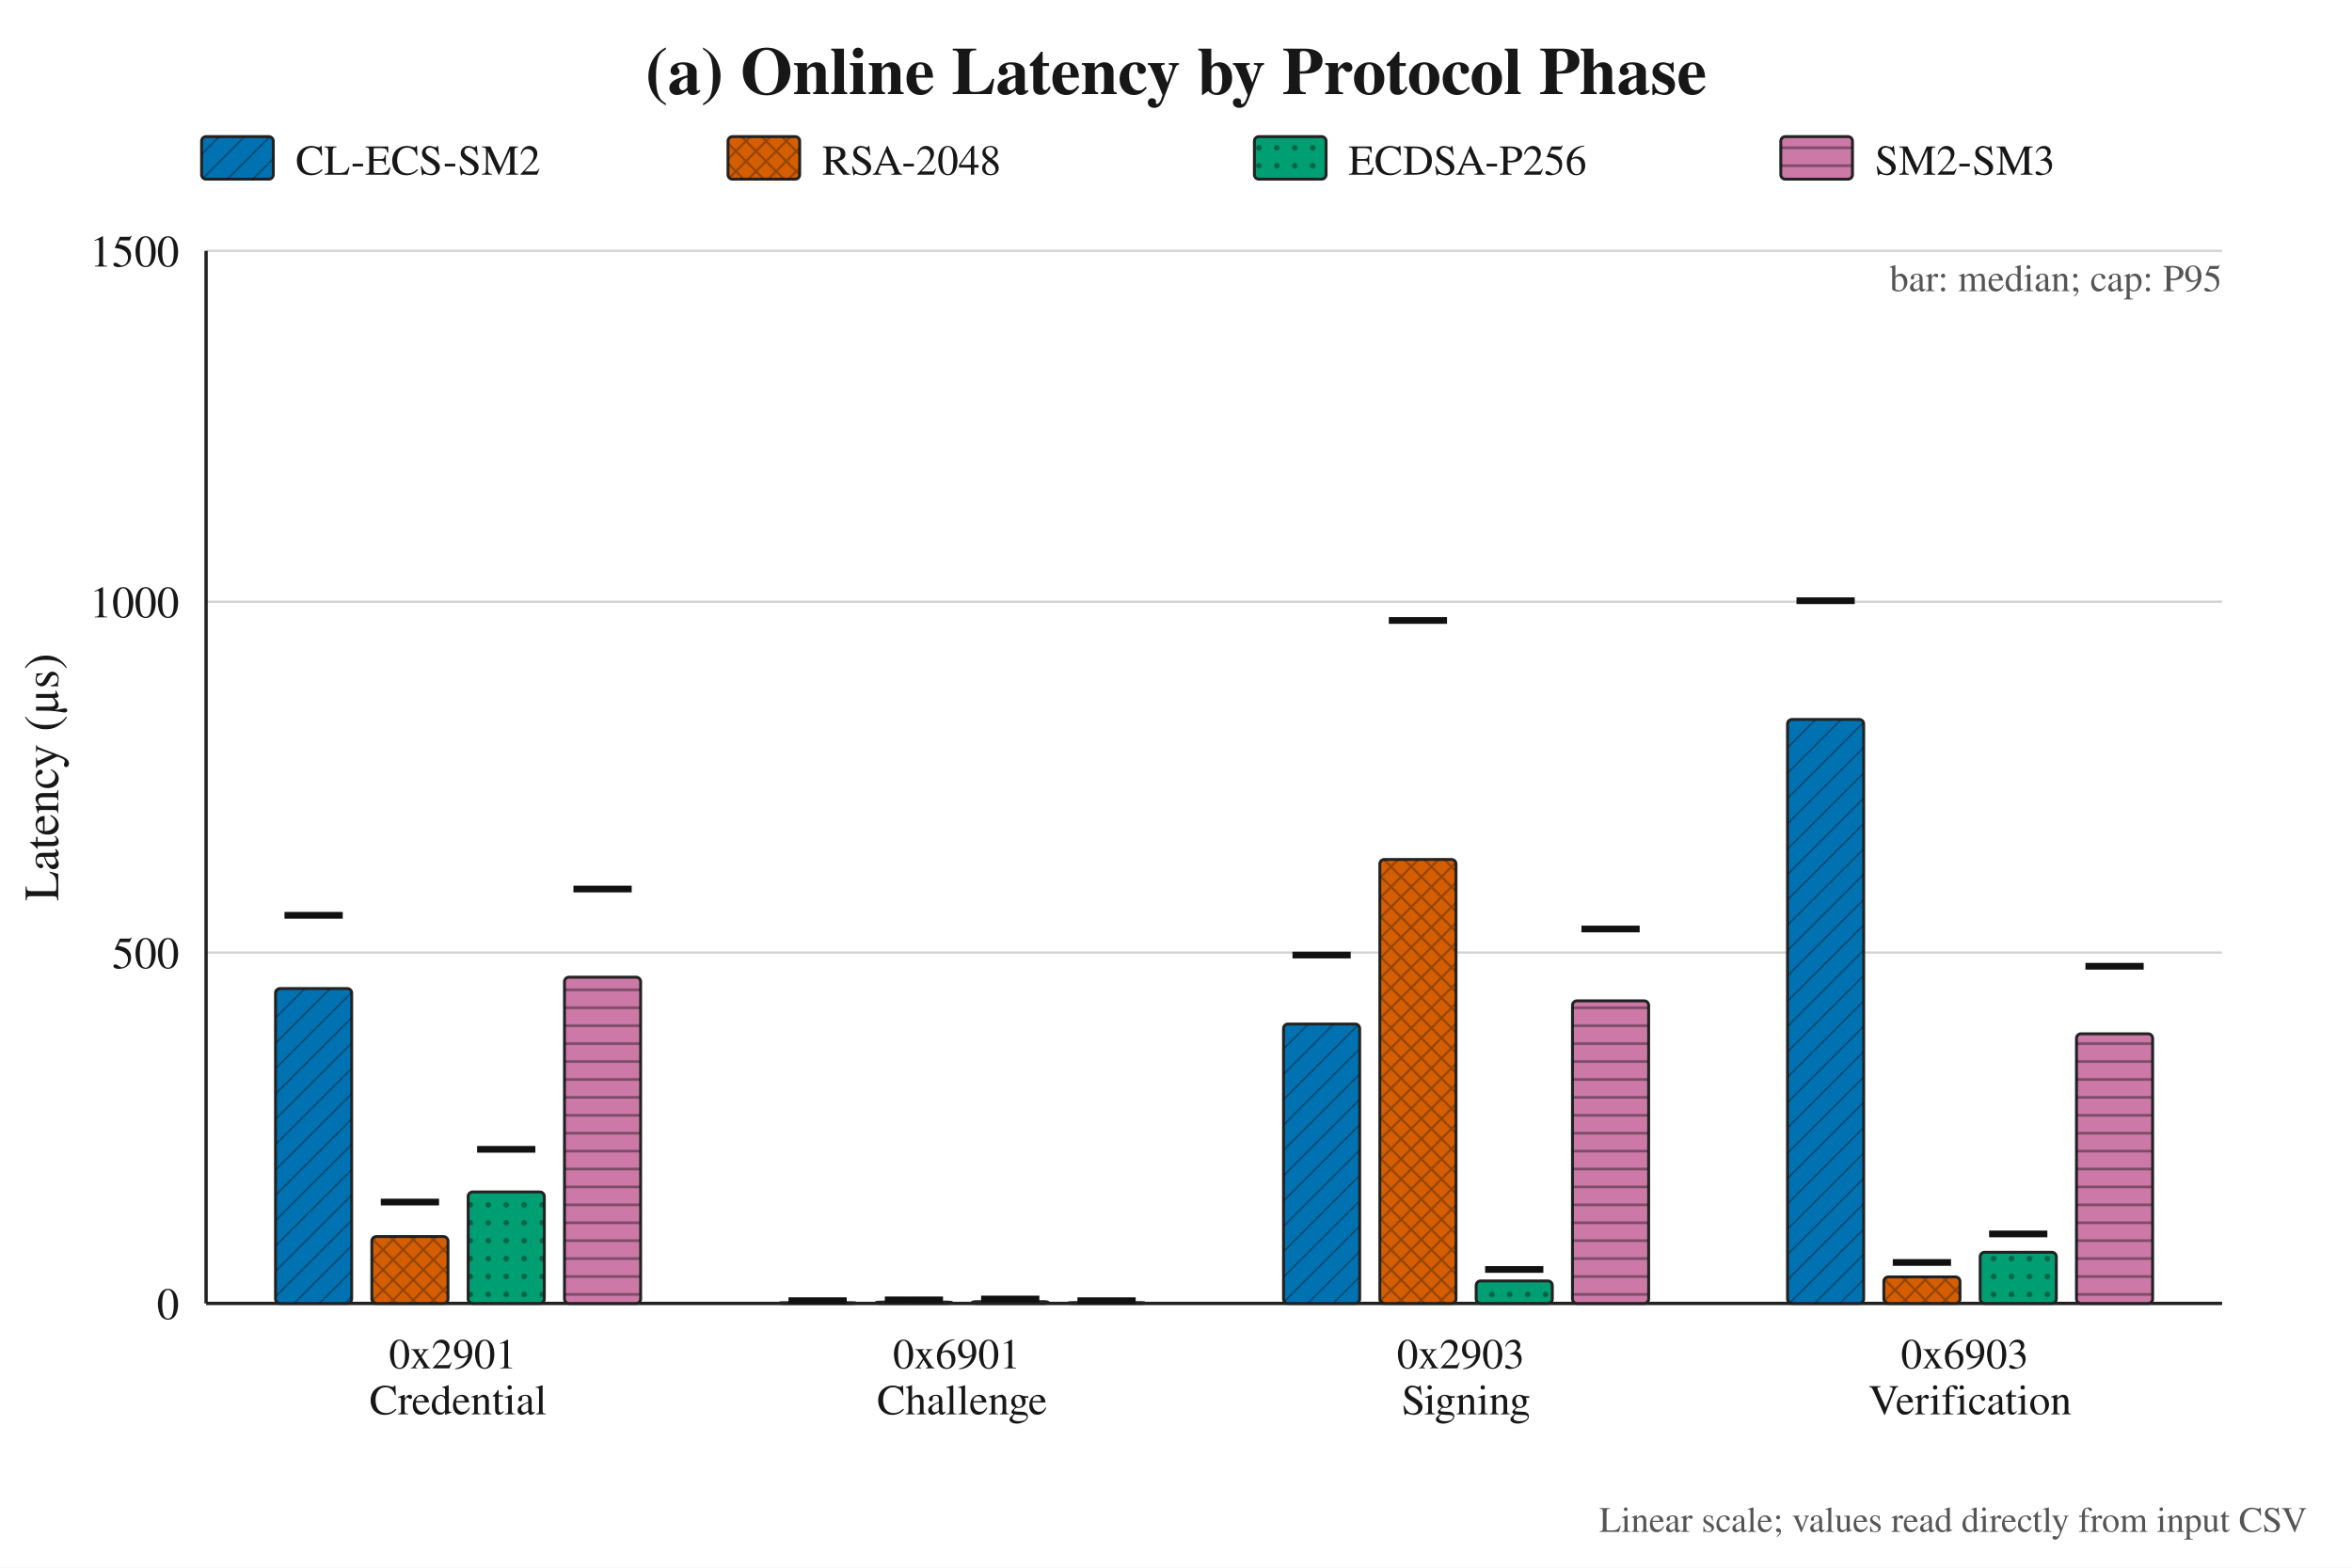
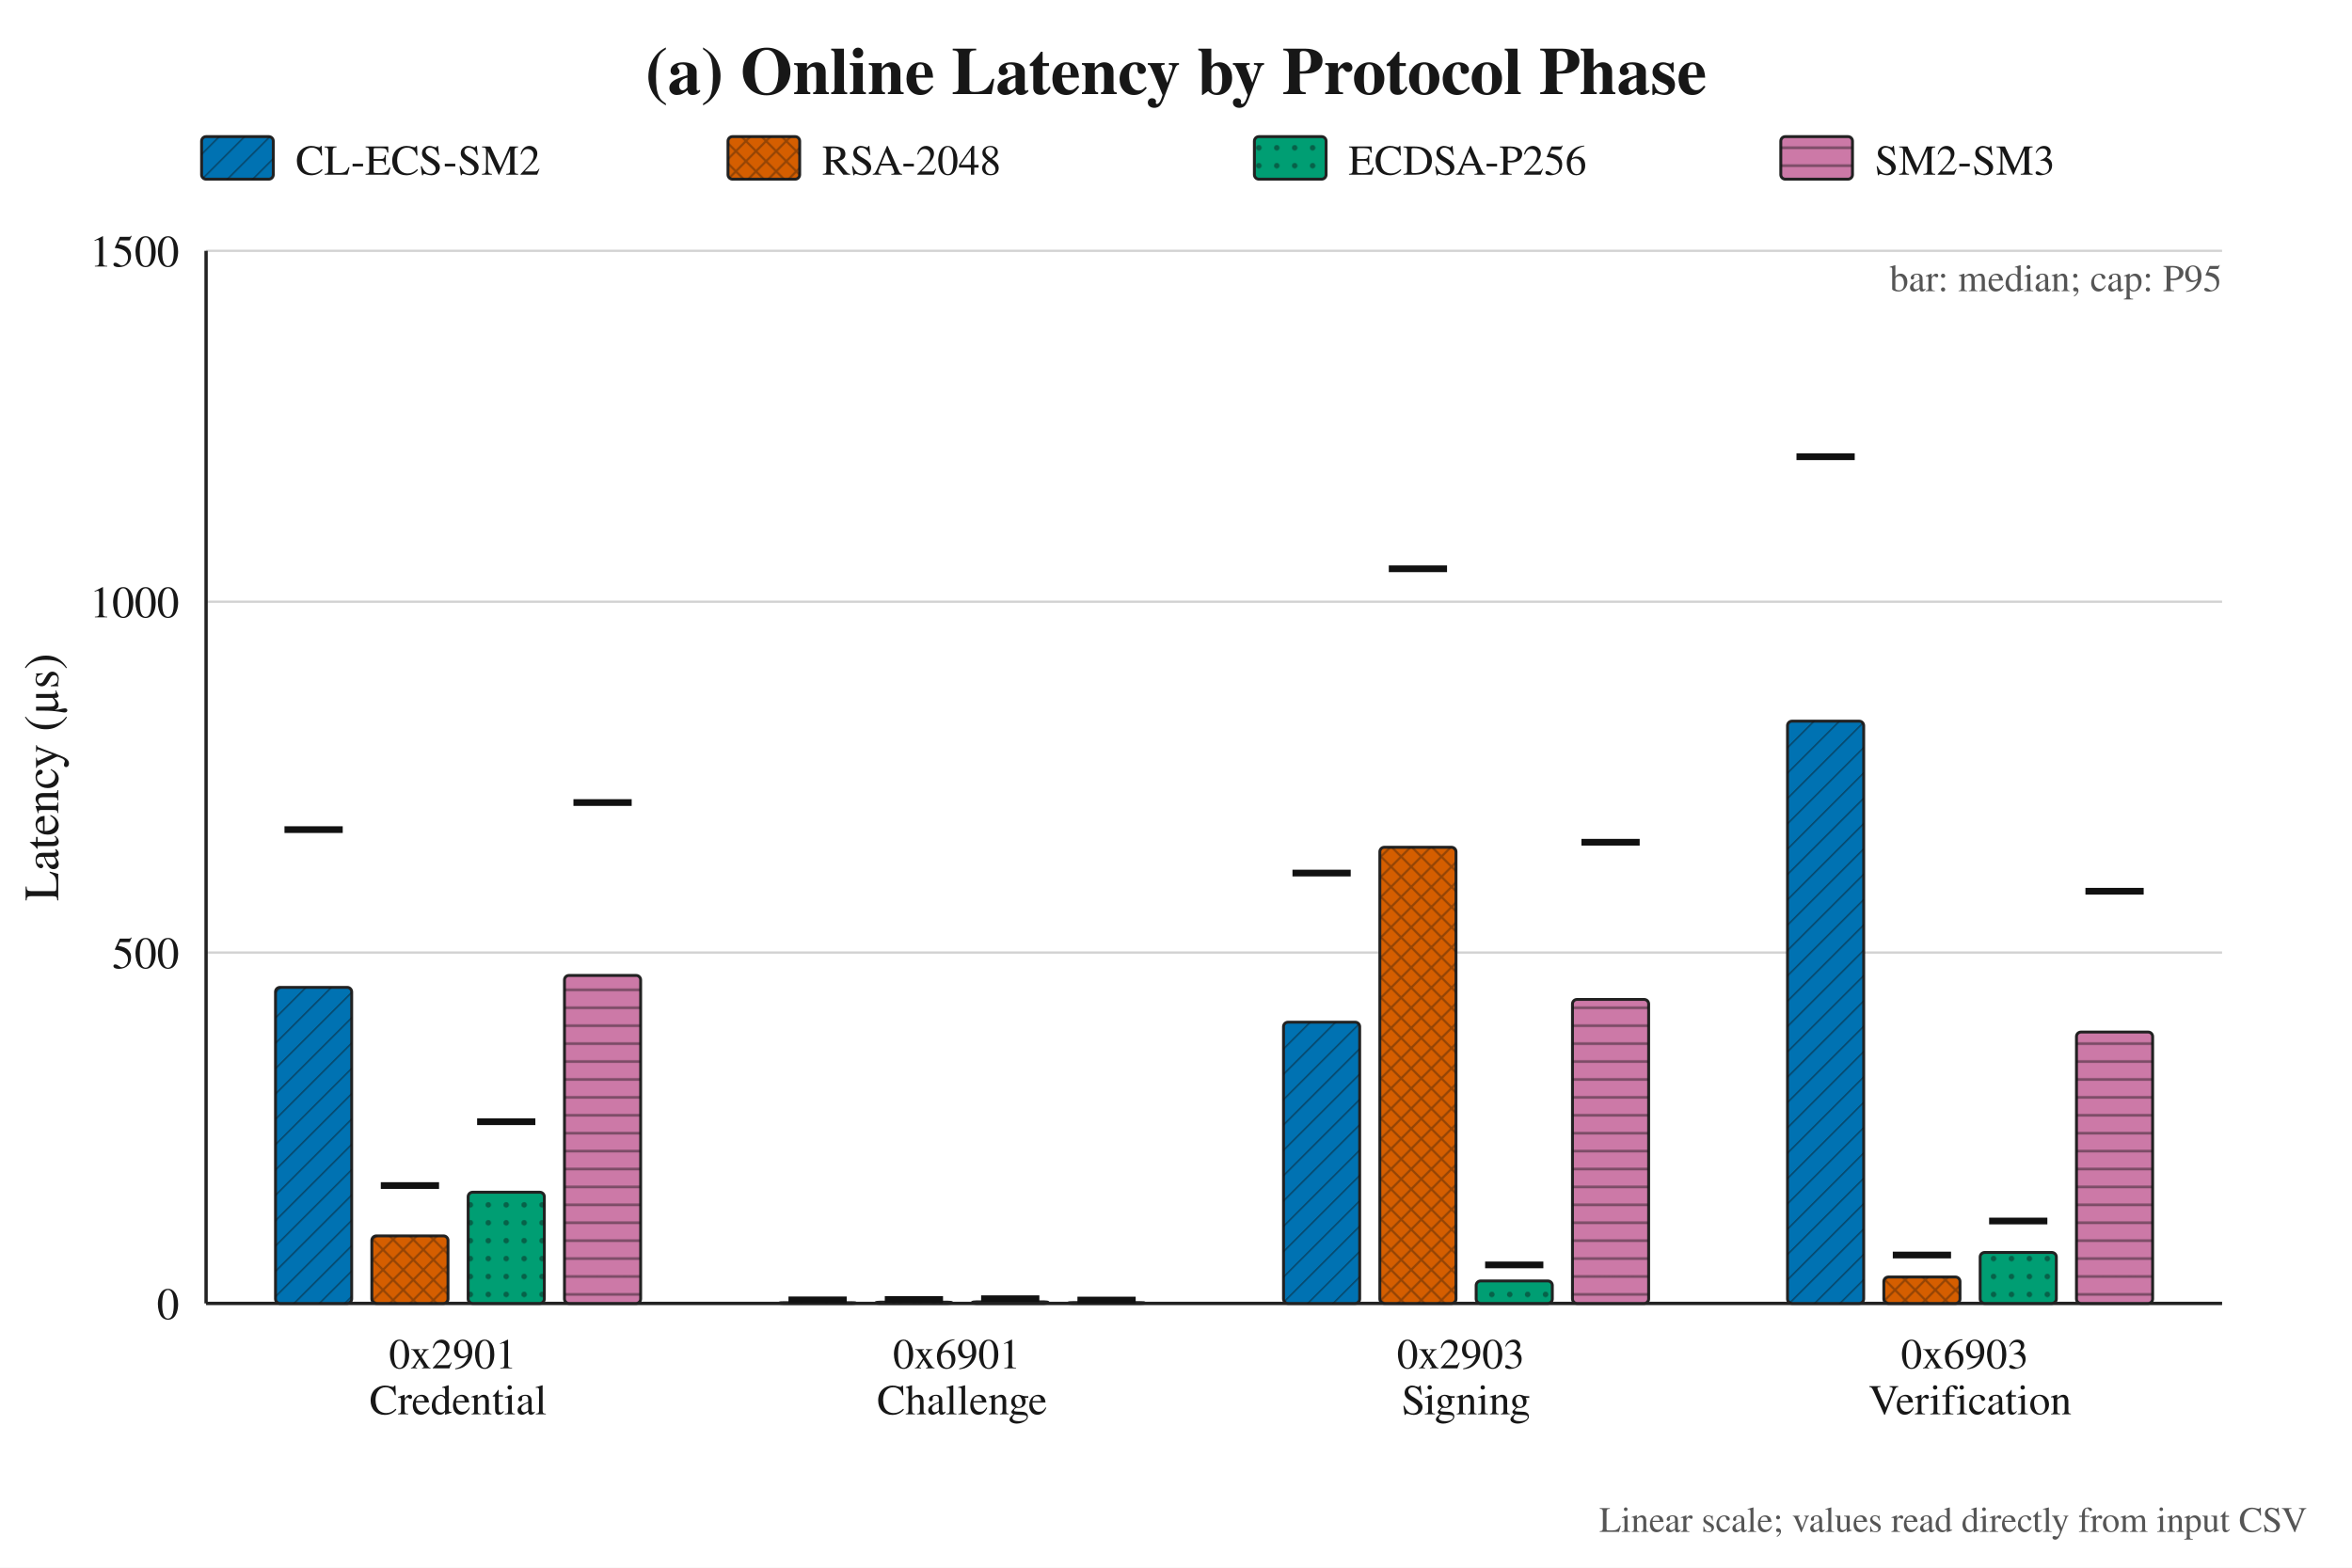
<svg xmlns="http://www.w3.org/2000/svg" width="1050" height="700" viewBox="0 0 1050 700" role="img">
  <defs>
    <pattern id="diag" width="8" height="8" patternUnits="userSpaceOnUse" patternTransform="rotate(45)">
      <line x1="0" y1="0" x2="0" y2="8" stroke="#111" stroke-width="1.4" opacity=".42" />
    </pattern>
    <pattern id="cross" width="9" height="9" patternUnits="userSpaceOnUse">
      <path d="M0 0L9 9M9 0L0 9" stroke="#111" stroke-width="1" opacity=".32" />
    </pattern>
    <pattern id="dots" width="8" height="8" patternUnits="userSpaceOnUse">
      <circle cx="2" cy="2" r="1.25" fill="#111" opacity=".42" />
    </pattern>
    <marker id="arrow" viewBox="0 0 10 10" refX="8" refY="5" markerWidth="7" markerHeight="7" orient="auto-start-reverse">
      <path d="M0 0L10 5L0 10z" fill="#555" />
    </marker>
    <pattern id="horiz" width="8" height="8" patternUnits="userSpaceOnUse">
      <line x1="0" y1="2" x2="8" y2="2" stroke="#111" stroke-width="1.2" opacity=".42" />
    </pattern>
  </defs>
  <rect width="100%" height="100%" fill="white" />
  <g font-family="Nimbus Roman, Noto Sans, serif" fill="#171717">
    <text x="525.00" y="42.00" font-size="30" text-anchor="middle" font-weight="bold">(a) Online Latency by Protocol Phase</text>
    <rect x="90.00" y="61.00" width="32.00" height="19.00" fill="#0072B2" stroke="#222" stroke-width="1.3" rx="2" />
    <rect x="90.00" y="61.00" width="32.00" height="19.00" fill="url(#diag)" stroke="none" rx="2" />
    <text x="132.00" y="78.00" font-size="19" text-anchor="start" font-weight="normal">CL-ECS-SM2</text>
    <rect x="325.00" y="61.00" width="32.00" height="19.00" fill="#D55E00" stroke="#222" stroke-width="1.3" rx="2" />
    <rect x="325.00" y="61.00" width="32.00" height="19.00" fill="url(#cross)" stroke="none" rx="2" />
    <text x="367.00" y="78.00" font-size="19" text-anchor="start" font-weight="normal">RSA-2048</text>
    <rect x="560.00" y="61.00" width="32.00" height="19.00" fill="#009E73" stroke="#222" stroke-width="1.3" rx="2" />
    <rect x="560.00" y="61.00" width="32.00" height="19.00" fill="url(#dots)" stroke="none" rx="2" />
    <text x="602.00" y="78.00" font-size="19" text-anchor="start" font-weight="normal">ECDSA-P256</text>
    <rect x="795.00" y="61.00" width="32.00" height="19.00" fill="#CC79A7" stroke="#222" stroke-width="1.3" rx="2" />
    <rect x="795.00" y="61.00" width="32.00" height="19.00" fill="url(#horiz)" stroke="none" rx="2" />
    <text x="837.00" y="78.00" font-size="19" text-anchor="start" font-weight="normal">SM2-SM3</text>
    <line x1="92.00" y1="582.00" x2="992.00" y2="582.00" stroke="#D2D2D2" stroke-width="1" />
    <text x="80.00" y="589.00" font-size="20" text-anchor="end" font-weight="normal">0</text>
    <line x1="92.00" y1="425.33" x2="992.00" y2="425.33" stroke="#D2D2D2" stroke-width="1" />
    <text x="80.00" y="432.33" font-size="20" text-anchor="end" font-weight="normal">500</text>
    <line x1="92.00" y1="268.67" x2="992.00" y2="268.67" stroke="#D2D2D2" stroke-width="1" />
    <text x="80.00" y="275.67" font-size="20" text-anchor="end" font-weight="normal">1000</text>
    <line x1="92.00" y1="112.00" x2="992.00" y2="112.00" stroke="#D2D2D2" stroke-width="1" />
    <text x="80.00" y="119.00" font-size="20" text-anchor="end" font-weight="normal">1500</text>
    <line x1="92.00" y1="112.00" x2="92.00" y2="582.00" stroke="#222" stroke-width="1.5" />
    <line x1="92.00" y1="582.00" x2="992.00" y2="582.00" stroke="#222" stroke-width="1.5" />
-     <rect x="123.00" y="441.39" width="34.00" height="140.61" fill="#0072B2" stroke="#222" stroke-width="1.3" rx="2" />
-     <rect x="123.00" y="441.39" width="34.00" height="140.61" fill="url(#diag)" stroke="none" rx="2" />
-     <line x1="127.00" y1="408.70" x2="153.00" y2="408.70" stroke="#111" stroke-width="3" />
-     <rect x="166.00" y="552.15" width="34.00" height="29.85" fill="#D55E00" stroke="#222" stroke-width="1.3" rx="2" />
-     <rect x="166.00" y="552.15" width="34.00" height="29.85" fill="url(#cross)" stroke="none" rx="2" />
-     <line x1="170.00" y1="536.74" x2="196.00" y2="536.74" stroke="#111" stroke-width="3" />
-     <rect x="209.00" y="532.23" width="34.00" height="49.77" fill="#009E73" stroke="#222" stroke-width="1.3" rx="2" />
-     <rect x="209.00" y="532.23" width="34.00" height="49.77" fill="url(#dots)" stroke="none" rx="2" />
-     <line x1="213.00" y1="513.19" x2="239.00" y2="513.19" stroke="#111" stroke-width="3" />
-     <rect x="252.00" y="436.34" width="34.00" height="145.66" fill="#CC79A7" stroke="#222" stroke-width="1.3" rx="2" />
-     <rect x="252.00" y="436.34" width="34.00" height="145.66" fill="url(#horiz)" stroke="none" rx="2" />
-     <line x1="256.00" y1="396.97" x2="282.00" y2="396.97" stroke="#111" stroke-width="3" />
+     <rect x="123.00" y="440.88" width="34.00" height="141.12" fill="#0072B2" stroke="#222" stroke-width="1.3" rx="2" />
+     <rect x="123.00" y="440.88" width="34.00" height="141.12" fill="url(#diag)" stroke="none" rx="2" />
+     <line x1="127.00" y1="370.44" x2="153.00" y2="370.44" stroke="#111" stroke-width="3" />
+     <rect x="166.00" y="551.85" width="34.00" height="30.15" fill="#D55E00" stroke="#222" stroke-width="1.3" rx="2" />
+     <rect x="166.00" y="551.85" width="34.00" height="30.15" fill="url(#cross)" stroke="none" rx="2" />
+     <line x1="170.00" y1="529.37" x2="196.00" y2="529.37" stroke="#111" stroke-width="3" />
+     <rect x="209.00" y="532.35" width="34.00" height="49.65" fill="#009E73" stroke="#222" stroke-width="1.3" rx="2" />
+     <rect x="209.00" y="532.35" width="34.00" height="49.65" fill="url(#dots)" stroke="none" rx="2" />
+     <line x1="213.00" y1="500.87" x2="239.00" y2="500.87" stroke="#111" stroke-width="3" />
+     <rect x="252.00" y="435.55" width="34.00" height="146.45" fill="#CC79A7" stroke="#222" stroke-width="1.3" rx="2" />
+     <rect x="252.00" y="435.55" width="34.00" height="146.45" fill="url(#horiz)" stroke="none" rx="2" />
+     <line x1="256.00" y1="358.35" x2="282.00" y2="358.35" stroke="#111" stroke-width="3" />
    <text x="204.50" y="611.00" font-size="19" text-anchor="middle" font-weight="normal">
      <tspan x="204.50" dy="0em">0x2901</tspan>
      <tspan x="204.50" dy="1.08em">Credential</tspan>
    </text>
    <rect x="348.00" y="581.67" width="34.00" height="0.33" fill="#0072B2" stroke="#222" stroke-width="1.3" rx="2" />
    <rect x="348.00" y="581.67" width="34.00" height="0.33" fill="url(#diag)" stroke="none" rx="2" />
-     <line x1="352.00" y1="580.78" x2="378.00" y2="580.78" stroke="#111" stroke-width="3" />
-     <rect x="391.00" y="581.41" width="34.00" height="0.59" fill="#D55E00" stroke="#222" stroke-width="1.3" rx="2" />
-     <rect x="391.00" y="581.41" width="34.00" height="0.59" fill="url(#cross)" stroke="none" rx="2" />
-     <line x1="395.00" y1="580.41" x2="421.00" y2="580.41" stroke="#111" stroke-width="3" />
-     <rect x="434.00" y="581.21" width="34.00" height="0.79" fill="#009E73" stroke="#222" stroke-width="1.3" rx="2" />
-     <rect x="434.00" y="581.21" width="34.00" height="0.79" fill="url(#dots)" stroke="none" rx="2" />
-     <line x1="438.00" y1="580.03" x2="464.00" y2="580.03" stroke="#111" stroke-width="3" />
+     <line x1="352.00" y1="580.41" x2="378.00" y2="580.41" stroke="#111" stroke-width="3" />
+     <rect x="391.00" y="581.43" width="34.00" height="0.57" fill="#D55E00" stroke="#222" stroke-width="1.3" rx="2" />
+     <rect x="391.00" y="581.43" width="34.00" height="0.57" fill="url(#cross)" stroke="none" rx="2" />
+     <line x1="395.00" y1="580.25" x2="421.00" y2="580.25" stroke="#111" stroke-width="3" />
+     <rect x="434.00" y="581.28" width="34.00" height="0.72" fill="#009E73" stroke="#222" stroke-width="1.3" rx="2" />
+     <rect x="434.00" y="581.28" width="34.00" height="0.72" fill="url(#dots)" stroke="none" rx="2" />
+     <line x1="438.00" y1="579.90" x2="464.00" y2="579.90" stroke="#111" stroke-width="3" />
    <rect x="477.00" y="581.63" width="34.00" height="0.37" fill="#CC79A7" stroke="#222" stroke-width="1.3" rx="2" />
    <rect x="477.00" y="581.63" width="34.00" height="0.37" fill="url(#horiz)" stroke="none" rx="2" />
-     <line x1="481.00" y1="580.79" x2="507.00" y2="580.79" stroke="#111" stroke-width="3" />
+     <line x1="481.00" y1="580.49" x2="507.00" y2="580.49" stroke="#111" stroke-width="3" />
    <text x="429.50" y="611.00" font-size="19" text-anchor="middle" font-weight="normal">
      <tspan x="429.50" dy="0em">0x6901</tspan>
      <tspan x="429.50" dy="1.08em">Challenge</tspan>
    </text>
-     <rect x="573.00" y="457.24" width="34.00" height="124.76" fill="#0072B2" stroke="#222" stroke-width="1.3" rx="2" />
-     <rect x="573.00" y="457.24" width="34.00" height="124.76" fill="url(#diag)" stroke="none" rx="2" />
-     <line x1="577.00" y1="426.44" x2="603.00" y2="426.44" stroke="#111" stroke-width="3" />
-     <rect x="616.00" y="383.77" width="34.00" height="198.23" fill="#D55E00" stroke="#222" stroke-width="1.3" rx="2" />
-     <rect x="616.00" y="383.77" width="34.00" height="198.23" fill="url(#cross)" stroke="none" rx="2" />
-     <line x1="620.00" y1="277.05" x2="646.00" y2="277.05" stroke="#111" stroke-width="3" />
-     <rect x="659.00" y="571.95" width="34.00" height="10.05" fill="#009E73" stroke="#222" stroke-width="1.3" rx="2" />
-     <rect x="659.00" y="571.95" width="34.00" height="10.05" fill="url(#dots)" stroke="none" rx="2" />
-     <line x1="663.00" y1="566.84" x2="689.00" y2="566.84" stroke="#111" stroke-width="3" />
-     <rect x="702.00" y="446.89" width="34.00" height="135.11" fill="#CC79A7" stroke="#222" stroke-width="1.3" rx="2" />
-     <rect x="702.00" y="446.89" width="34.00" height="135.11" fill="url(#horiz)" stroke="none" rx="2" />
-     <line x1="706.00" y1="414.81" x2="732.00" y2="414.81" stroke="#111" stroke-width="3" />
+     <rect x="573.00" y="456.43" width="34.00" height="125.57" fill="#0072B2" stroke="#222" stroke-width="1.3" rx="2" />
+     <rect x="573.00" y="456.43" width="34.00" height="125.57" fill="url(#diag)" stroke="none" rx="2" />
+     <line x1="577.00" y1="389.84" x2="603.00" y2="389.84" stroke="#111" stroke-width="3" />
+     <rect x="616.00" y="378.32" width="34.00" height="203.68" fill="#D55E00" stroke="#222" stroke-width="1.3" rx="2" />
+     <rect x="616.00" y="378.32" width="34.00" height="203.68" fill="url(#cross)" stroke="none" rx="2" />
+     <line x1="620.00" y1="253.97" x2="646.00" y2="253.97" stroke="#111" stroke-width="3" />
+     <rect x="659.00" y="571.96" width="34.00" height="10.04" fill="#009E73" stroke="#222" stroke-width="1.3" rx="2" />
+     <rect x="659.00" y="571.96" width="34.00" height="10.04" fill="url(#dots)" stroke="none" rx="2" />
+     <line x1="663.00" y1="564.80" x2="689.00" y2="564.80" stroke="#111" stroke-width="3" />
+     <rect x="702.00" y="446.27" width="34.00" height="135.73" fill="#CC79A7" stroke="#222" stroke-width="1.3" rx="2" />
+     <rect x="702.00" y="446.27" width="34.00" height="135.73" fill="url(#horiz)" stroke="none" rx="2" />
+     <line x1="706.00" y1="376.07" x2="732.00" y2="376.07" stroke="#111" stroke-width="3" />
    <text x="654.50" y="611.00" font-size="19" text-anchor="middle" font-weight="normal">
      <tspan x="654.50" dy="0em">0x2903</tspan>
      <tspan x="654.50" dy="1.08em">Signing</tspan>
    </text>
-     <rect x="798.00" y="321.25" width="34.00" height="260.75" fill="#0072B2" stroke="#222" stroke-width="1.3" rx="2" />
-     <rect x="798.00" y="321.25" width="34.00" height="260.75" fill="url(#diag)" stroke="none" rx="2" />
-     <line x1="802.00" y1="268.23" x2="828.00" y2="268.23" stroke="#111" stroke-width="3" />
-     <rect x="841.00" y="570.17" width="34.00" height="11.83" fill="#D55E00" stroke="#222" stroke-width="1.3" rx="2" />
-     <rect x="841.00" y="570.17" width="34.00" height="11.83" fill="url(#cross)" stroke="none" rx="2" />
-     <line x1="845.00" y1="563.71" x2="871.00" y2="563.71" stroke="#111" stroke-width="3" />
-     <rect x="884.00" y="559.16" width="34.00" height="22.84" fill="#009E73" stroke="#222" stroke-width="1.3" rx="2" />
-     <rect x="884.00" y="559.16" width="34.00" height="22.84" fill="url(#dots)" stroke="none" rx="2" />
-     <line x1="888.00" y1="550.97" x2="914.00" y2="550.97" stroke="#111" stroke-width="3" />
-     <rect x="927.00" y="461.61" width="34.00" height="120.39" fill="#CC79A7" stroke="#222" stroke-width="1.3" rx="2" />
-     <rect x="927.00" y="461.61" width="34.00" height="120.39" fill="url(#horiz)" stroke="none" rx="2" />
-     <line x1="931.00" y1="431.45" x2="957.00" y2="431.45" stroke="#111" stroke-width="3" />
+     <rect x="798.00" y="322.01" width="34.00" height="259.99" fill="#0072B2" stroke="#222" stroke-width="1.3" rx="2" />
+     <rect x="798.00" y="322.01" width="34.00" height="259.99" fill="url(#diag)" stroke="none" rx="2" />
+     <line x1="802.00" y1="203.94" x2="828.00" y2="203.94" stroke="#111" stroke-width="3" />
+     <rect x="841.00" y="570.21" width="34.00" height="11.79" fill="#D55E00" stroke="#222" stroke-width="1.3" rx="2" />
+     <rect x="841.00" y="570.21" width="34.00" height="11.79" fill="url(#cross)" stroke="none" rx="2" />
+     <line x1="845.00" y1="560.39" x2="871.00" y2="560.39" stroke="#111" stroke-width="3" />
+     <rect x="884.00" y="559.25" width="34.00" height="22.75" fill="#009E73" stroke="#222" stroke-width="1.3" rx="2" />
+     <rect x="884.00" y="559.25" width="34.00" height="22.75" fill="url(#dots)" stroke="none" rx="2" />
+     <line x1="888.00" y1="545.20" x2="914.00" y2="545.20" stroke="#111" stroke-width="3" />
+     <rect x="927.00" y="460.83" width="34.00" height="121.17" fill="#CC79A7" stroke="#222" stroke-width="1.3" rx="2" />
+     <rect x="927.00" y="460.83" width="34.00" height="121.17" fill="url(#horiz)" stroke="none" rx="2" />
+     <line x1="931.00" y1="397.95" x2="957.00" y2="397.95" stroke="#111" stroke-width="3" />
    <text x="879.50" y="611.00" font-size="19" text-anchor="middle" font-weight="normal">
      <tspan x="879.50" dy="0em">0x6903</tspan>
      <tspan x="879.50" dy="1.08em">Verification</tspan>
    </text>
    <text x="26.00" y="347.00" font-size="22" text-anchor="middle" font-weight="normal" transform="rotate(-90 26 347.0)">Latency (μs)</text>
    <text x="992.00" y="130.00" font-size="17" text-anchor="end" font-weight="normal" fill="#555">bar: median; cap: P95</text>
    <text x="1030.00" y="684.00" font-size="16" text-anchor="end" font-weight="normal" fill="#555">Linear scale; values read directly from input CSV</text>
  </g>
</svg>
